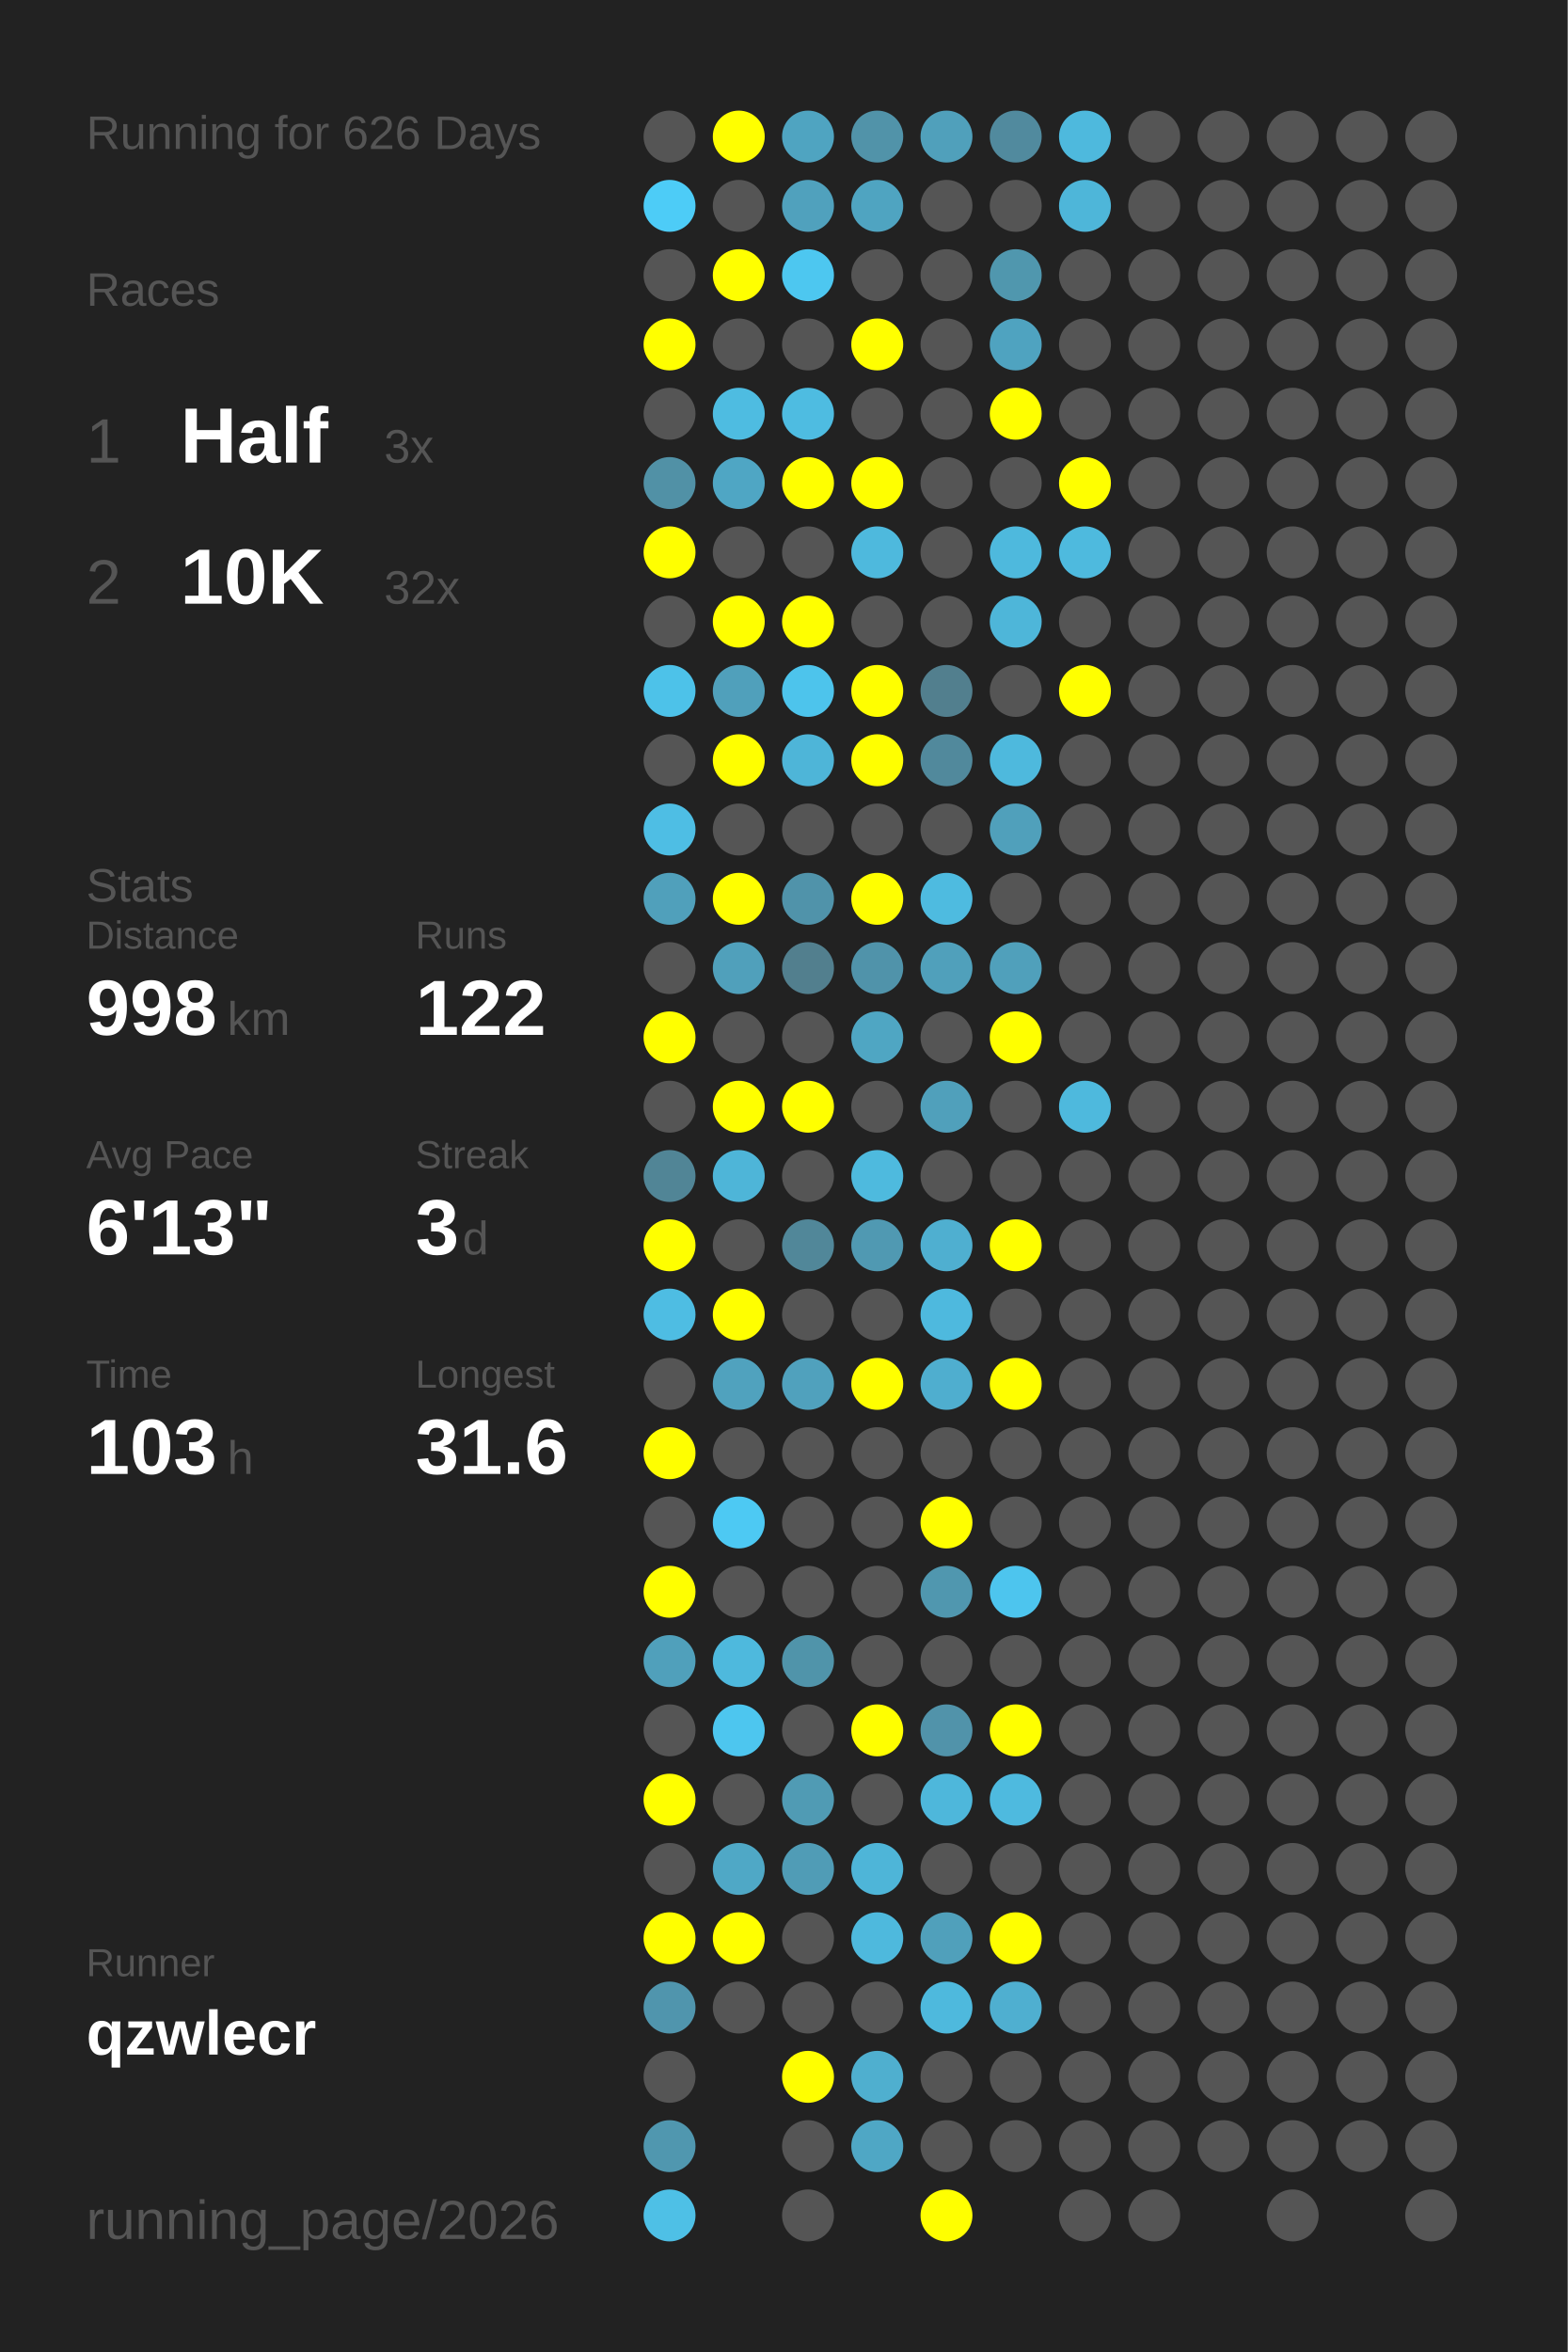
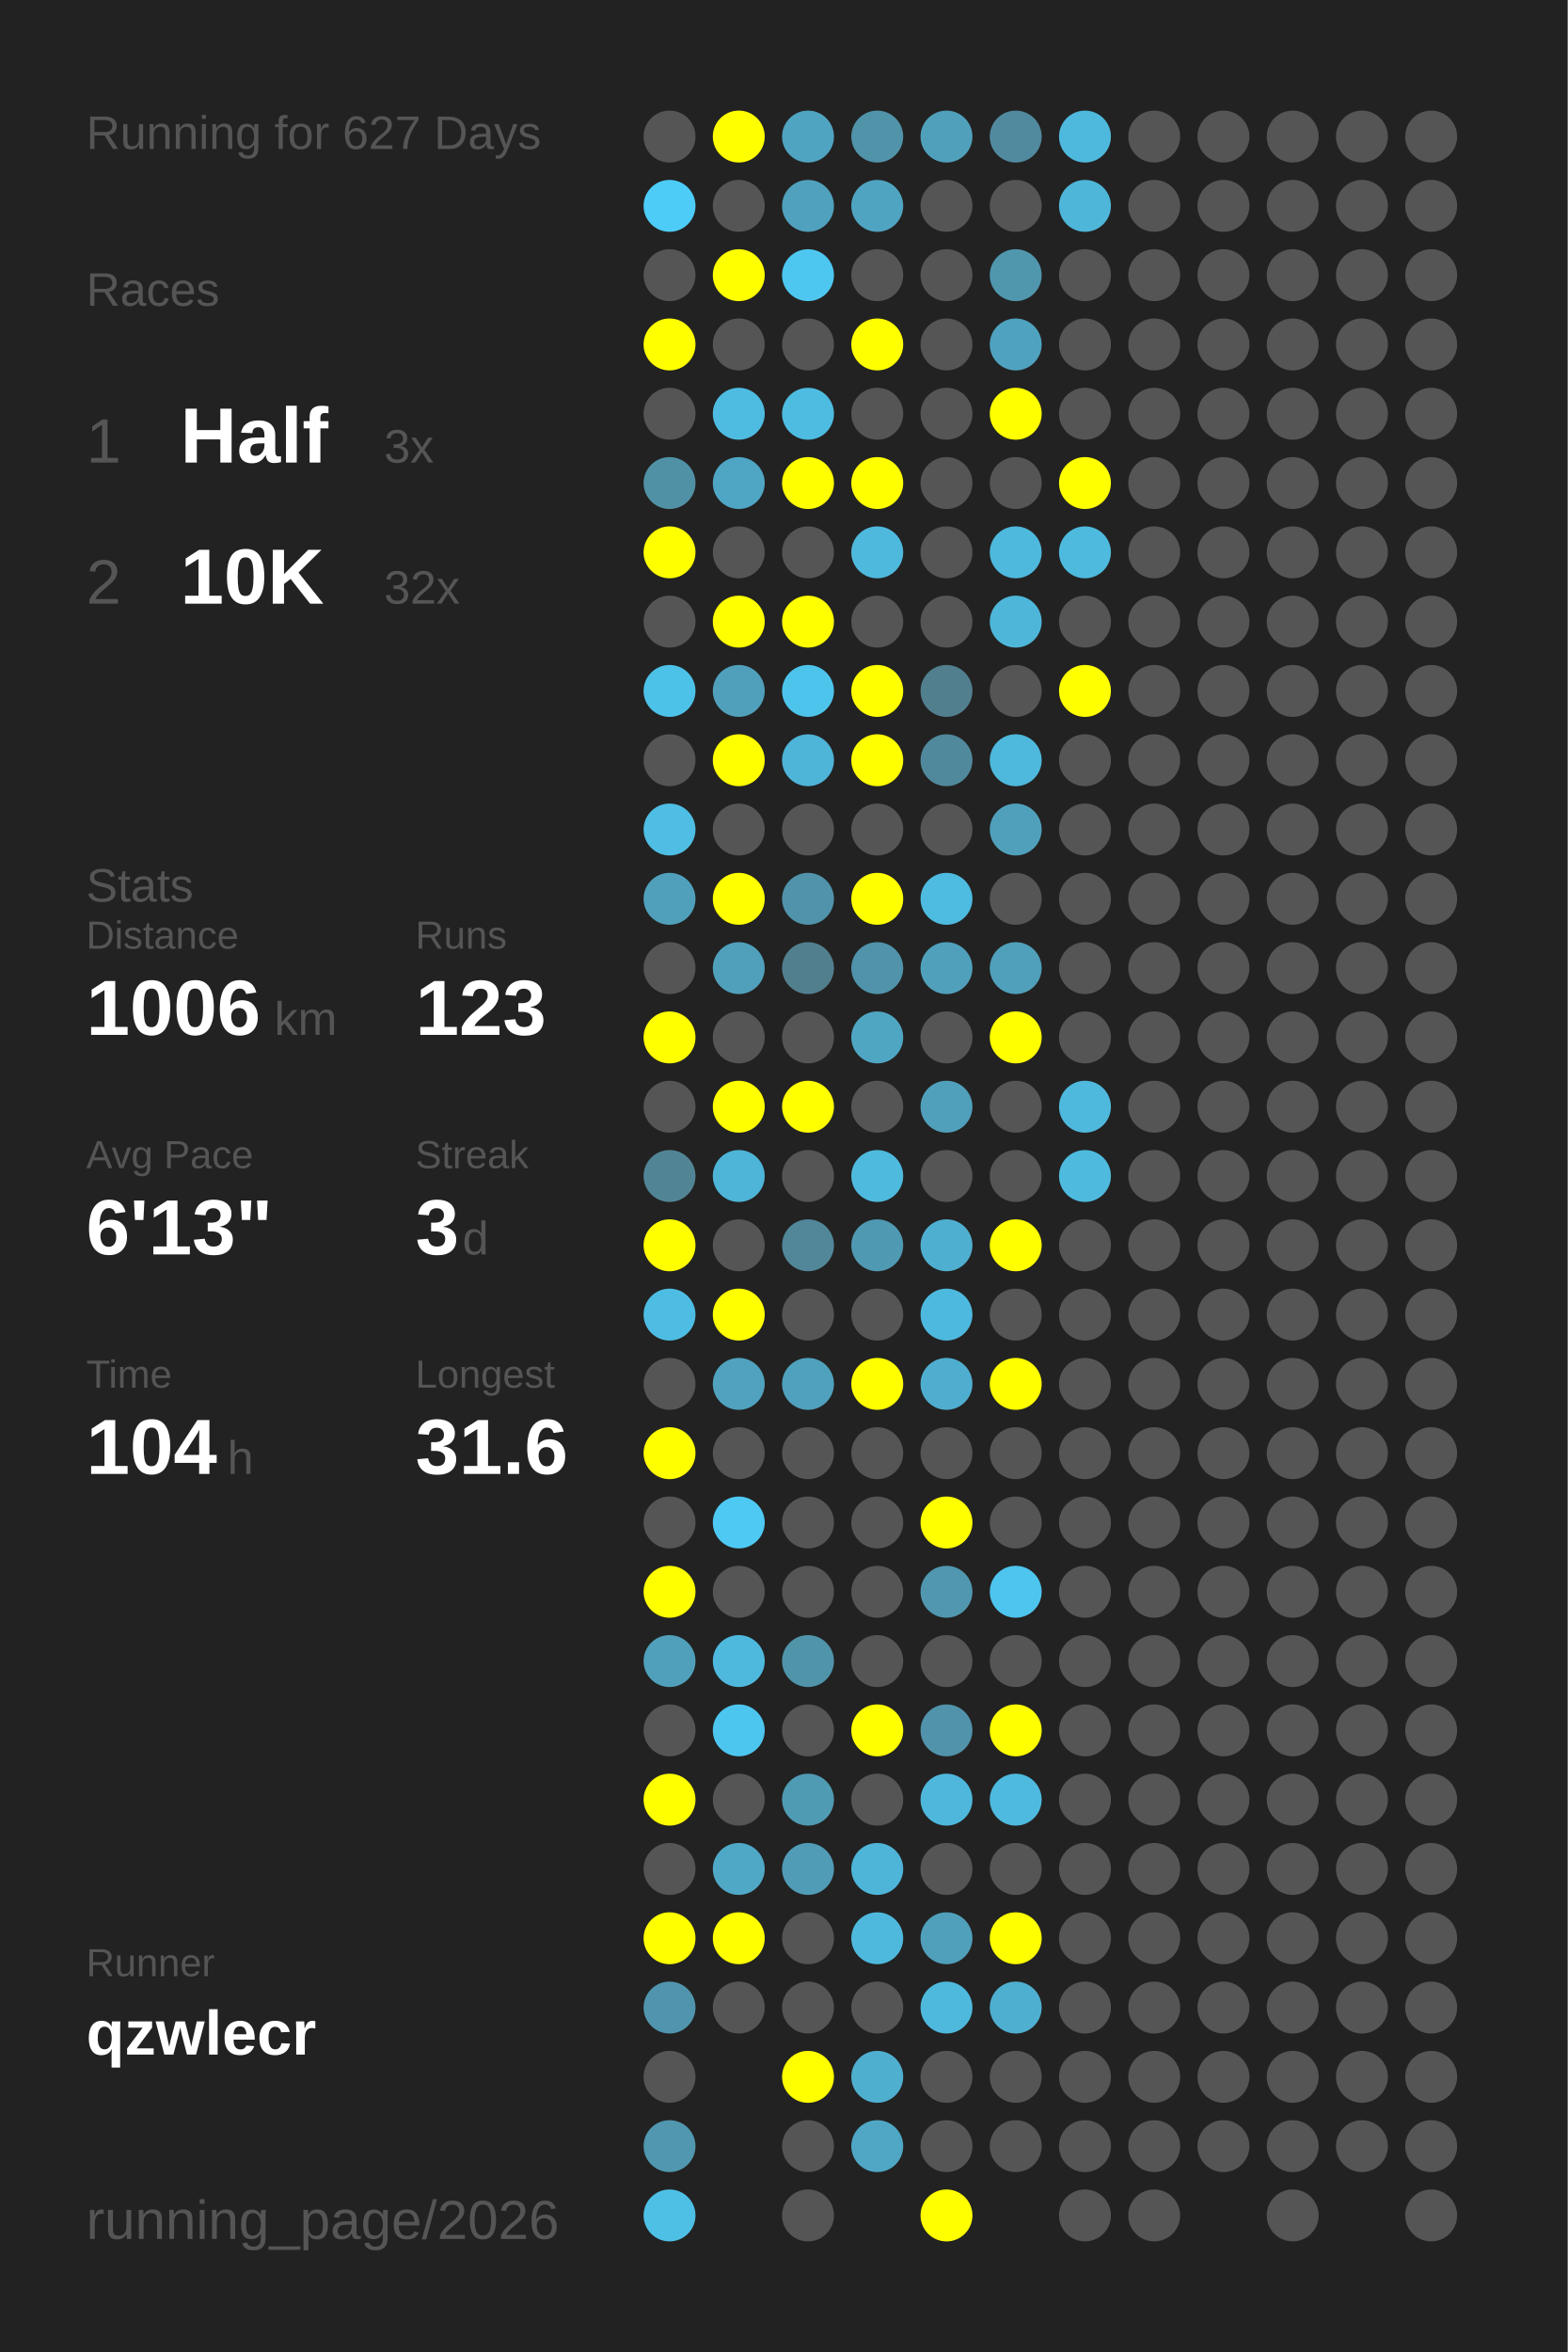
<svg xmlns="http://www.w3.org/2000/svg" baseProfile="full" height="300mm" version="1.1" viewBox="0,0,200,300" width="200mm">
  <defs />
  <rect fill="#222222" height="300" width="200" x="0" y="0" />
-   <text fill="#555555" style="font-size:6px; font-family:Arial;" x="11" y="19">Running for 626 Days</text>
+   <text fill="#555555" style="font-size:6px; font-family:Arial;" x="11" y="19">Running for 627 Days</text>
  <text fill="#555555" style="font-size:6px; font-family:Arial;" x="11" y="39">Races</text>
  <text fill="#555555" style="font-size:8px; font-family:Arial;" x="11" y="59">1</text>
  <text fill="#FFFFFF" style="font-size:10px; font-family:Arial; font-weight:bold;" x="23" y="59">Half</text>
  <text fill="#555555" style="font-size:6px; font-family:Arial;" x="49" y="59">3x</text>
  <text fill="#555555" style="font-size:8px; font-family:Arial;" x="11" y="77">2</text>
  <text fill="#FFFFFF" style="font-size:10px; font-family:Arial; font-weight:bold;" x="23" y="77">10K</text>
  <text fill="#555555" style="font-size:6px; font-family:Arial;" x="49" y="77">32x</text>
  <text fill="#555555" style="font-size:6px; font-family:Arial;" x="11" y="115">Stats</text>
  <text fill="#555555" style="font-size:5px; font-family:Arial;" x="11" y="121">Distance</text>
-   <text fill="#FFFFFF" style="font-size:10px; font-family:Arial; font-weight:bold;" x="11" y="132">998</text>
-   <text fill="#555555" style="font-size:6px; font-family:Arial;" x="29" y="132">km</text>
+   <text fill="#FFFFFF" style="font-size:10px; font-family:Arial; font-weight:bold;" x="11" y="132">1006</text>
+   <text fill="#555555" style="font-size:6px; font-family:Arial;" x="35" y="132">km</text>
  <text fill="#555555" style="font-size:5px; font-family:Arial;" x="53" y="121">Runs</text>
-   <text fill="#FFFFFF" style="font-size:10px; font-family:Arial; font-weight:bold;" x="53" y="132">122</text>
+   <text fill="#FFFFFF" style="font-size:10px; font-family:Arial; font-weight:bold;" x="53" y="132">123</text>
  <text fill="#555555" style="font-size:5px; font-family:Arial;" x="11" y="149">Avg Pace</text>
  <text fill="#FFFFFF" style="font-size:10px; font-family:Arial; font-weight:bold;" x="11" y="160">6'13"</text>
  <text fill="#555555" style="font-size:5px; font-family:Arial;" x="53" y="149">Streak</text>
  <text fill="#FFFFFF" style="font-size:10px; font-family:Arial; font-weight:bold;" x="53" y="160">3</text>
  <text fill="#555555" style="font-size:6px; font-family:Arial;" x="59" y="160">d</text>
  <text fill="#555555" style="font-size:5px; font-family:Arial;" x="11" y="177">Time</text>
-   <text fill="#FFFFFF" style="font-size:10px; font-family:Arial; font-weight:bold;" x="11" y="188">103</text>
+   <text fill="#FFFFFF" style="font-size:10px; font-family:Arial; font-weight:bold;" x="11" y="188">104</text>
  <text fill="#555555" style="font-size:6px; font-family:Arial;" x="29" y="188">h</text>
  <text fill="#555555" style="font-size:5px; font-family:Arial;" x="53" y="177">Longest</text>
  <text fill="#FFFFFF" style="font-size:10px; font-family:Arial; font-weight:bold;" x="53" y="188">31.6</text>
  <text fill="#555555" style="font-size:5px; font-family:Arial;" x="11" y="252.065">Runner</text>
  <text fill="#FFFFFF" style="font-size:8px; font-family:Arial; font-weight:bold;" x="11" y="262.065">qzwlecr</text>
  <text fill="#555555" style="font-size:7px; font-family:Arial;" x="11" y="285.581">running_page/2026</text>
  <circle cx="85.417" cy="17.419" fill="#555555" r="3.312" />
  <circle cx="85.417" cy="26.258" fill="#4dccf7" r="3.312" />
  <circle cx="85.417" cy="35.097" fill="#555555" r="3.312" />
  <circle cx="85.417" cy="43.935" fill="#FFFF00" r="3.312" />
  <circle cx="85.417" cy="52.774" fill="#555555" r="3.312" />
  <circle cx="85.417" cy="61.613" fill="#5191a6" r="3.312" />
  <circle cx="85.417" cy="70.452" fill="#FFFF00" r="3.312" />
  <circle cx="85.417" cy="79.29" fill="#555555" r="3.312" />
  <circle cx="85.417" cy="88.129" fill="#4dc2e9" r="3.312" />
  <circle cx="85.417" cy="96.968" fill="#555555" r="3.312" />
  <circle cx="85.417" cy="105.806" fill="#4ebee4" r="3.312" />
  <circle cx="85.417" cy="114.645" fill="#50a0bb" r="3.312" />
  <circle cx="85.417" cy="123.484" fill="#555555" r="3.312" />
  <circle cx="85.417" cy="132.323" fill="#FFFF00" r="3.312" />
  <circle cx="85.417" cy="141.161" fill="#555555" r="3.312" />
  <circle cx="85.417" cy="150" fill="#518596" r="3.312" />
  <circle cx="85.417" cy="158.839" fill="#FFFF00" r="3.312" />
  <circle cx="85.417" cy="167.677" fill="#4ebde3" r="3.312" />
  <circle cx="85.417" cy="176.516" fill="#555555" r="3.312" />
  <circle cx="85.417" cy="185.355" fill="#FFFF00" r="3.312" />
  <circle cx="85.417" cy="194.194" fill="#555555" r="3.312" />
  <circle cx="85.417" cy="203.032" fill="#FFFF00" r="3.312" />
  <circle cx="85.417" cy="211.871" fill="#50a0bb" r="3.312" />
  <circle cx="85.417" cy="220.71" fill="#555555" r="3.312" />
  <circle cx="85.417" cy="229.548" fill="#FFFF00" r="3.312" />
  <circle cx="85.417" cy="238.387" fill="#555555" r="3.312" />
  <circle cx="85.417" cy="247.226" fill="#FFFF00" r="3.312" />
  <circle cx="85.417" cy="256.065" fill="#5095ad" r="3.312" />
  <circle cx="85.417" cy="264.903" fill="#555555" r="3.312" />
  <circle cx="85.417" cy="273.742" fill="#5097af" r="3.312" />
  <circle cx="85.417" cy="282.581" fill="#4ec0e6" r="3.312" />
  <circle cx="94.25" cy="17.419" fill="#FFFF00" r="3.312" />
  <circle cx="94.25" cy="26.258" fill="#555555" r="3.312" />
  <circle cx="94.25" cy="35.097" fill="#FFFF00" r="3.312" />
  <circle cx="94.25" cy="43.935" fill="#555555" r="3.312" />
  <circle cx="94.25" cy="52.774" fill="#4ebce1" r="3.312" />
  <circle cx="94.25" cy="61.613" fill="#4fa6c4" r="3.312" />
  <circle cx="94.25" cy="70.452" fill="#555555" r="3.312" />
  <circle cx="94.25" cy="79.29" fill="#FFFF00" r="3.312" />
  <circle cx="94.25" cy="88.129" fill="#50a0bb" r="3.312" />
  <circle cx="94.25" cy="96.968" fill="#FFFF00" r="3.312" />
  <circle cx="94.25" cy="105.806" fill="#555555" r="3.312" />
  <circle cx="94.25" cy="114.645" fill="#FFFF00" r="3.312" />
  <circle cx="94.25" cy="123.484" fill="#50a0bb" r="3.312" />
  <circle cx="94.25" cy="132.323" fill="#555555" r="3.312" />
  <circle cx="94.25" cy="141.161" fill="#FFFF00" r="3.312" />
  <circle cx="94.25" cy="150" fill="#4eb5d8" r="3.312" />
  <circle cx="94.25" cy="158.839" fill="#555555" r="3.312" />
  <circle cx="94.25" cy="167.677" fill="#FFFF00" r="3.312" />
  <circle cx="94.25" cy="176.516" fill="#50a2be" r="3.312" />
  <circle cx="94.25" cy="185.355" fill="#555555" r="3.312" />
  <circle cx="94.25" cy="194.194" fill="#4dc9f3" r="3.312" />
  <circle cx="94.25" cy="203.032" fill="#555555" r="3.312" />
  <circle cx="94.25" cy="211.871" fill="#4eb9dd" r="3.312" />
  <circle cx="94.25" cy="220.71" fill="#4dc6ef" r="3.312" />
  <circle cx="94.25" cy="229.548" fill="#555555" r="3.312" />
  <circle cx="94.25" cy="238.387" fill="#4fa8c6" r="3.312" />
  <circle cx="94.25" cy="247.226" fill="#FFFF00" r="3.312" />
  <circle cx="94.25" cy="256.065" fill="#555555" r="3.312" />
  <circle cx="103.083" cy="17.419" fill="#4fa4c1" r="3.312" />
  <circle cx="103.083" cy="26.258" fill="#50a1bd" r="3.312" />
  <circle cx="103.083" cy="35.097" fill="#4dc7f0" r="3.312" />
  <circle cx="103.083" cy="43.935" fill="#555555" r="3.312" />
  <circle cx="103.083" cy="52.774" fill="#4ebce1" r="3.312" />
  <circle cx="103.083" cy="61.613" fill="#FFFF00" r="3.312" />
  <circle cx="103.083" cy="70.452" fill="#555555" r="3.312" />
  <circle cx="103.083" cy="79.29" fill="#FFFF00" r="3.312" />
  <circle cx="103.083" cy="88.129" fill="#4dc4ec" r="3.312" />
  <circle cx="103.083" cy="96.968" fill="#4eb5d8" r="3.312" />
  <circle cx="103.083" cy="105.806" fill="#555555" r="3.312" />
  <circle cx="103.083" cy="114.645" fill="#5093aa" r="3.312" />
  <circle cx="103.083" cy="123.484" fill="#527f8e" r="3.312" />
  <circle cx="103.083" cy="132.323" fill="#555555" r="3.312" />
  <circle cx="103.083" cy="141.161" fill="#FFFF00" r="3.312" />
  <circle cx="103.083" cy="150" fill="#555555" r="3.312" />
  <circle cx="103.083" cy="158.839" fill="#518799" r="3.312" />
  <circle cx="103.083" cy="167.677" fill="#555555" r="3.312" />
  <circle cx="103.083" cy="176.516" fill="#50a1bd" r="3.312" />
  <circle cx="103.083" cy="185.355" fill="#555555" r="3.312" />
  <circle cx="103.083" cy="194.194" fill="#555555" r="3.312" />
  <circle cx="103.083" cy="203.032" fill="#555555" r="3.312" />
  <circle cx="103.083" cy="211.871" fill="#5094aa" r="3.312" />
  <circle cx="103.083" cy="220.71" fill="#555555" r="3.312" />
  <circle cx="103.083" cy="229.548" fill="#509bb4" r="3.312" />
  <circle cx="103.083" cy="238.387" fill="#509cb6" r="3.312" />
  <circle cx="103.083" cy="247.226" fill="#555555" r="3.312" />
  <circle cx="103.083" cy="256.065" fill="#555555" r="3.312" />
  <circle cx="103.083" cy="264.903" fill="#FFFF00" r="3.312" />
  <circle cx="103.083" cy="273.742" fill="#555555" r="3.312" />
  <circle cx="103.083" cy="282.581" fill="#555555" r="3.312" />
  <circle cx="111.917" cy="17.419" fill="#5193a9" r="3.312" />
  <circle cx="111.917" cy="26.258" fill="#4fa4c1" r="3.312" />
  <circle cx="111.917" cy="35.097" fill="#555555" r="3.312" />
  <circle cx="111.917" cy="43.935" fill="#FFFF00" r="3.312" />
  <circle cx="111.917" cy="52.774" fill="#555555" r="3.312" />
  <circle cx="111.917" cy="61.613" fill="#FFFF00" r="3.312" />
  <circle cx="111.917" cy="70.452" fill="#4eb9dd" r="3.312" />
  <circle cx="111.917" cy="79.29" fill="#555555" r="3.312" />
  <circle cx="111.917" cy="88.129" fill="#FFFF00" r="3.312" />
  <circle cx="111.917" cy="96.968" fill="#FFFF00" r="3.312" />
  <circle cx="111.917" cy="105.806" fill="#555555" r="3.312" />
  <circle cx="111.917" cy="114.645" fill="#FFFF00" r="3.312" />
  <circle cx="111.917" cy="123.484" fill="#5093aa" r="3.312" />
  <circle cx="111.917" cy="132.323" fill="#4fa6c3" r="3.312" />
  <circle cx="111.917" cy="141.161" fill="#555555" r="3.312" />
  <circle cx="111.917" cy="150" fill="#4ebade" r="3.312" />
  <circle cx="111.917" cy="158.839" fill="#5099b2" r="3.312" />
  <circle cx="111.917" cy="167.677" fill="#555555" r="3.312" />
  <circle cx="111.917" cy="176.516" fill="#FFFF00" r="3.312" />
  <circle cx="111.917" cy="185.355" fill="#555555" r="3.312" />
  <circle cx="111.917" cy="194.194" fill="#555555" r="3.312" />
  <circle cx="111.917" cy="203.032" fill="#555555" r="3.312" />
  <circle cx="111.917" cy="211.871" fill="#555555" r="3.312" />
  <circle cx="111.917" cy="220.71" fill="#FFFF00" r="3.312" />
  <circle cx="111.917" cy="229.548" fill="#555555" r="3.312" />
  <circle cx="111.917" cy="238.387" fill="#4eb5d8" r="3.312" />
  <circle cx="111.917" cy="247.226" fill="#4eb9dd" r="3.312" />
  <circle cx="111.917" cy="256.065" fill="#555555" r="3.312" />
  <circle cx="111.917" cy="264.903" fill="#4fafcf" r="3.312" />
  <circle cx="111.917" cy="273.742" fill="#4fa7c5" r="3.312" />
  <circle cx="120.75" cy="17.419" fill="#50a0bb" r="3.312" />
  <circle cx="120.75" cy="26.258" fill="#555555" r="3.312" />
  <circle cx="120.75" cy="35.097" fill="#555555" r="3.312" />
  <circle cx="120.75" cy="43.935" fill="#555555" r="3.312" />
  <circle cx="120.75" cy="52.774" fill="#555555" r="3.312" />
  <circle cx="120.75" cy="61.613" fill="#555555" r="3.312" />
  <circle cx="120.75" cy="70.452" fill="#555555" r="3.312" />
  <circle cx="120.75" cy="79.29" fill="#555555" r="3.312" />
  <circle cx="120.75" cy="88.129" fill="#527f8e" r="3.312" />
  <circle cx="120.75" cy="96.968" fill="#51899c" r="3.312" />
  <circle cx="120.75" cy="105.806" fill="#555555" r="3.312" />
  <circle cx="120.75" cy="114.645" fill="#4ebbe0" r="3.312" />
  <circle cx="120.75" cy="123.484" fill="#50a0bb" r="3.312" />
  <circle cx="120.75" cy="132.323" fill="#555555" r="3.312" />
  <circle cx="120.75" cy="141.161" fill="#50a0bb" r="3.312" />
  <circle cx="120.75" cy="150" fill="#555555" r="3.312" />
  <circle cx="120.75" cy="158.839" fill="#4fafd0" r="3.312" />
  <circle cx="120.75" cy="167.677" fill="#4eb9de" r="3.312" />
  <circle cx="120.75" cy="176.516" fill="#4faecf" r="3.312" />
  <circle cx="120.75" cy="185.355" fill="#555555" r="3.312" />
  <circle cx="120.75" cy="194.194" fill="#FFFF00" r="3.312" />
  <circle cx="120.75" cy="203.032" fill="#5097af" r="3.312" />
  <circle cx="120.75" cy="211.871" fill="#555555" r="3.312" />
  <circle cx="120.75" cy="220.71" fill="#5193aa" r="3.312" />
  <circle cx="120.75" cy="229.548" fill="#4eb7db" r="3.312" />
  <circle cx="120.75" cy="238.387" fill="#555555" r="3.312" />
  <circle cx="120.75" cy="247.226" fill="#50a0bb" r="3.312" />
  <circle cx="120.75" cy="256.065" fill="#4eb9dd" r="3.312" />
  <circle cx="120.75" cy="264.903" fill="#555555" r="3.312" />
  <circle cx="120.75" cy="273.742" fill="#555555" r="3.312" />
  <circle cx="120.75" cy="282.581" fill="#FFFF00" r="3.312" />
  <circle cx="129.583" cy="17.419" fill="#518a9e" r="3.312" />
  <circle cx="129.583" cy="26.258" fill="#555555" r="3.312" />
  <circle cx="129.583" cy="35.097" fill="#5097ae" r="3.312" />
  <circle cx="129.583" cy="43.935" fill="#4fa3c0" r="3.312" />
  <circle cx="129.583" cy="52.774" fill="#FFFF00" r="3.312" />
  <circle cx="129.583" cy="61.613" fill="#555555" r="3.312" />
  <circle cx="129.583" cy="70.452" fill="#4eb9dd" r="3.312" />
  <circle cx="129.583" cy="79.29" fill="#4eb6d9" r="3.312" />
  <circle cx="129.583" cy="88.129" fill="#555555" r="3.312" />
  <circle cx="129.583" cy="96.968" fill="#4eb9dd" r="3.312" />
  <circle cx="129.583" cy="105.806" fill="#50a0bb" r="3.312" />
  <circle cx="129.583" cy="114.645" fill="#555555" r="3.312" />
  <circle cx="129.583" cy="123.484" fill="#50a0bb" r="3.312" />
  <circle cx="129.583" cy="132.323" fill="#FFFF00" r="3.312" />
  <circle cx="129.583" cy="141.161" fill="#555555" r="3.312" />
  <circle cx="129.583" cy="150" fill="#555555" r="3.312" />
  <circle cx="129.583" cy="158.839" fill="#FFFF00" r="3.312" />
  <circle cx="129.583" cy="167.677" fill="#555555" r="3.312" />
  <circle cx="129.583" cy="176.516" fill="#FFFF00" r="3.312" />
  <circle cx="129.583" cy="185.355" fill="#555555" r="3.312" />
  <circle cx="129.583" cy="194.194" fill="#555555" r="3.312" />
  <circle cx="129.583" cy="203.032" fill="#4dc5ee" r="3.312" />
  <circle cx="129.583" cy="211.871" fill="#555555" r="3.312" />
  <circle cx="129.583" cy="220.71" fill="#FFFF00" r="3.312" />
  <circle cx="129.583" cy="229.548" fill="#4ebadf" r="3.312" />
  <circle cx="129.583" cy="238.387" fill="#555555" r="3.312" />
  <circle cx="129.583" cy="247.226" fill="#FFFF00" r="3.312" />
  <circle cx="129.583" cy="256.065" fill="#4fafd0" r="3.312" />
  <circle cx="129.583" cy="264.903" fill="#555555" r="3.312" />
  <circle cx="129.583" cy="273.742" fill="#555555" r="3.312" />
  <circle cx="138.417" cy="17.419" fill="#4eb9dd" r="3.312" />
  <circle cx="138.417" cy="26.258" fill="#4eb6d9" r="3.312" />
  <circle cx="138.417" cy="35.097" fill="#555555" r="3.312" />
  <circle cx="138.417" cy="43.935" fill="#555555" r="3.312" />
  <circle cx="138.417" cy="52.774" fill="#555555" r="3.312" />
  <circle cx="138.417" cy="61.613" fill="#FFFF00" r="3.312" />
  <circle cx="138.417" cy="70.452" fill="#4ebade" r="3.312" />
  <circle cx="138.417" cy="79.29" fill="#555555" r="3.312" />
  <circle cx="138.417" cy="88.129" fill="#FFFF00" r="3.312" />
  <circle cx="138.417" cy="96.968" fill="#555555" r="3.312" />
  <circle cx="138.417" cy="105.806" fill="#555555" r="3.312" />
  <circle cx="138.417" cy="114.645" fill="#555555" r="3.312" />
  <circle cx="138.417" cy="123.484" fill="#555555" r="3.312" />
  <circle cx="138.417" cy="132.323" fill="#555555" r="3.312" />
  <circle cx="138.417" cy="141.161" fill="#4eb9dd" r="3.312" />
-   <circle cx="138.417" cy="150" fill="#555555" r="3.312" />
+   <circle cx="138.417" cy="150" fill="#4ebade" r="3.312" />
  <circle cx="138.417" cy="158.839" fill="#555555" r="3.312" />
  <circle cx="138.417" cy="167.677" fill="#555555" r="3.312" />
  <circle cx="138.417" cy="176.516" fill="#555555" r="3.312" />
  <circle cx="138.417" cy="185.355" fill="#555555" r="3.312" />
  <circle cx="138.417" cy="194.194" fill="#555555" r="3.312" />
  <circle cx="138.417" cy="203.032" fill="#555555" r="3.312" />
  <circle cx="138.417" cy="211.871" fill="#555555" r="3.312" />
  <circle cx="138.417" cy="220.71" fill="#555555" r="3.312" />
  <circle cx="138.417" cy="229.548" fill="#555555" r="3.312" />
  <circle cx="138.417" cy="238.387" fill="#555555" r="3.312" />
  <circle cx="138.417" cy="247.226" fill="#555555" r="3.312" />
  <circle cx="138.417" cy="256.065" fill="#555555" r="3.312" />
  <circle cx="138.417" cy="264.903" fill="#555555" r="3.312" />
  <circle cx="138.417" cy="273.742" fill="#555555" r="3.312" />
  <circle cx="138.417" cy="282.581" fill="#555555" r="3.312" />
  <circle cx="147.25" cy="17.419" fill="#555555" r="3.312" />
  <circle cx="147.25" cy="26.258" fill="#555555" r="3.312" />
  <circle cx="147.25" cy="35.097" fill="#555555" r="3.312" />
  <circle cx="147.25" cy="43.935" fill="#555555" r="3.312" />
  <circle cx="147.25" cy="52.774" fill="#555555" r="3.312" />
  <circle cx="147.25" cy="61.613" fill="#555555" r="3.312" />
  <circle cx="147.25" cy="70.452" fill="#555555" r="3.312" />
  <circle cx="147.25" cy="79.29" fill="#555555" r="3.312" />
  <circle cx="147.25" cy="88.129" fill="#555555" r="3.312" />
  <circle cx="147.25" cy="96.968" fill="#555555" r="3.312" />
  <circle cx="147.25" cy="105.806" fill="#555555" r="3.312" />
  <circle cx="147.25" cy="114.645" fill="#555555" r="3.312" />
  <circle cx="147.25" cy="123.484" fill="#555555" r="3.312" />
  <circle cx="147.25" cy="132.323" fill="#555555" r="3.312" />
  <circle cx="147.25" cy="141.161" fill="#555555" r="3.312" />
  <circle cx="147.25" cy="150" fill="#555555" r="3.312" />
  <circle cx="147.25" cy="158.839" fill="#555555" r="3.312" />
  <circle cx="147.25" cy="167.677" fill="#555555" r="3.312" />
  <circle cx="147.25" cy="176.516" fill="#555555" r="3.312" />
  <circle cx="147.25" cy="185.355" fill="#555555" r="3.312" />
  <circle cx="147.25" cy="194.194" fill="#555555" r="3.312" />
  <circle cx="147.25" cy="203.032" fill="#555555" r="3.312" />
  <circle cx="147.25" cy="211.871" fill="#555555" r="3.312" />
  <circle cx="147.25" cy="220.71" fill="#555555" r="3.312" />
  <circle cx="147.25" cy="229.548" fill="#555555" r="3.312" />
  <circle cx="147.25" cy="238.387" fill="#555555" r="3.312" />
  <circle cx="147.25" cy="247.226" fill="#555555" r="3.312" />
  <circle cx="147.25" cy="256.065" fill="#555555" r="3.312" />
  <circle cx="147.25" cy="264.903" fill="#555555" r="3.312" />
  <circle cx="147.25" cy="273.742" fill="#555555" r="3.312" />
  <circle cx="147.25" cy="282.581" fill="#555555" r="3.312" />
  <circle cx="156.083" cy="17.419" fill="#555555" r="3.312" />
  <circle cx="156.083" cy="26.258" fill="#555555" r="3.312" />
  <circle cx="156.083" cy="35.097" fill="#555555" r="3.312" />
  <circle cx="156.083" cy="43.935" fill="#555555" r="3.312" />
  <circle cx="156.083" cy="52.774" fill="#555555" r="3.312" />
  <circle cx="156.083" cy="61.613" fill="#555555" r="3.312" />
  <circle cx="156.083" cy="70.452" fill="#555555" r="3.312" />
  <circle cx="156.083" cy="79.29" fill="#555555" r="3.312" />
  <circle cx="156.083" cy="88.129" fill="#555555" r="3.312" />
  <circle cx="156.083" cy="96.968" fill="#555555" r="3.312" />
  <circle cx="156.083" cy="105.806" fill="#555555" r="3.312" />
  <circle cx="156.083" cy="114.645" fill="#555555" r="3.312" />
  <circle cx="156.083" cy="123.484" fill="#555555" r="3.312" />
  <circle cx="156.083" cy="132.323" fill="#555555" r="3.312" />
  <circle cx="156.083" cy="141.161" fill="#555555" r="3.312" />
  <circle cx="156.083" cy="150" fill="#555555" r="3.312" />
  <circle cx="156.083" cy="158.839" fill="#555555" r="3.312" />
  <circle cx="156.083" cy="167.677" fill="#555555" r="3.312" />
  <circle cx="156.083" cy="176.516" fill="#555555" r="3.312" />
  <circle cx="156.083" cy="185.355" fill="#555555" r="3.312" />
  <circle cx="156.083" cy="194.194" fill="#555555" r="3.312" />
  <circle cx="156.083" cy="203.032" fill="#555555" r="3.312" />
  <circle cx="156.083" cy="211.871" fill="#555555" r="3.312" />
  <circle cx="156.083" cy="220.71" fill="#555555" r="3.312" />
  <circle cx="156.083" cy="229.548" fill="#555555" r="3.312" />
  <circle cx="156.083" cy="238.387" fill="#555555" r="3.312" />
  <circle cx="156.083" cy="247.226" fill="#555555" r="3.312" />
  <circle cx="156.083" cy="256.065" fill="#555555" r="3.312" />
  <circle cx="156.083" cy="264.903" fill="#555555" r="3.312" />
  <circle cx="156.083" cy="273.742" fill="#555555" r="3.312" />
  <circle cx="164.917" cy="17.419" fill="#555555" r="3.312" />
  <circle cx="164.917" cy="26.258" fill="#555555" r="3.312" />
  <circle cx="164.917" cy="35.097" fill="#555555" r="3.312" />
  <circle cx="164.917" cy="43.935" fill="#555555" r="3.312" />
  <circle cx="164.917" cy="52.774" fill="#555555" r="3.312" />
  <circle cx="164.917" cy="61.613" fill="#555555" r="3.312" />
  <circle cx="164.917" cy="70.452" fill="#555555" r="3.312" />
  <circle cx="164.917" cy="79.29" fill="#555555" r="3.312" />
  <circle cx="164.917" cy="88.129" fill="#555555" r="3.312" />
  <circle cx="164.917" cy="96.968" fill="#555555" r="3.312" />
  <circle cx="164.917" cy="105.806" fill="#555555" r="3.312" />
  <circle cx="164.917" cy="114.645" fill="#555555" r="3.312" />
  <circle cx="164.917" cy="123.484" fill="#555555" r="3.312" />
  <circle cx="164.917" cy="132.323" fill="#555555" r="3.312" />
  <circle cx="164.917" cy="141.161" fill="#555555" r="3.312" />
  <circle cx="164.917" cy="150" fill="#555555" r="3.312" />
  <circle cx="164.917" cy="158.839" fill="#555555" r="3.312" />
  <circle cx="164.917" cy="167.677" fill="#555555" r="3.312" />
  <circle cx="164.917" cy="176.516" fill="#555555" r="3.312" />
  <circle cx="164.917" cy="185.355" fill="#555555" r="3.312" />
  <circle cx="164.917" cy="194.194" fill="#555555" r="3.312" />
  <circle cx="164.917" cy="203.032" fill="#555555" r="3.312" />
  <circle cx="164.917" cy="211.871" fill="#555555" r="3.312" />
  <circle cx="164.917" cy="220.71" fill="#555555" r="3.312" />
  <circle cx="164.917" cy="229.548" fill="#555555" r="3.312" />
  <circle cx="164.917" cy="238.387" fill="#555555" r="3.312" />
  <circle cx="164.917" cy="247.226" fill="#555555" r="3.312" />
  <circle cx="164.917" cy="256.065" fill="#555555" r="3.312" />
  <circle cx="164.917" cy="264.903" fill="#555555" r="3.312" />
  <circle cx="164.917" cy="273.742" fill="#555555" r="3.312" />
  <circle cx="164.917" cy="282.581" fill="#555555" r="3.312" />
  <circle cx="173.75" cy="17.419" fill="#555555" r="3.312" />
  <circle cx="173.75" cy="26.258" fill="#555555" r="3.312" />
  <circle cx="173.75" cy="35.097" fill="#555555" r="3.312" />
  <circle cx="173.75" cy="43.935" fill="#555555" r="3.312" />
  <circle cx="173.75" cy="52.774" fill="#555555" r="3.312" />
  <circle cx="173.75" cy="61.613" fill="#555555" r="3.312" />
  <circle cx="173.75" cy="70.452" fill="#555555" r="3.312" />
  <circle cx="173.75" cy="79.29" fill="#555555" r="3.312" />
  <circle cx="173.75" cy="88.129" fill="#555555" r="3.312" />
  <circle cx="173.75" cy="96.968" fill="#555555" r="3.312" />
  <circle cx="173.75" cy="105.806" fill="#555555" r="3.312" />
  <circle cx="173.75" cy="114.645" fill="#555555" r="3.312" />
  <circle cx="173.75" cy="123.484" fill="#555555" r="3.312" />
  <circle cx="173.75" cy="132.323" fill="#555555" r="3.312" />
  <circle cx="173.75" cy="141.161" fill="#555555" r="3.312" />
  <circle cx="173.75" cy="150" fill="#555555" r="3.312" />
  <circle cx="173.75" cy="158.839" fill="#555555" r="3.312" />
  <circle cx="173.75" cy="167.677" fill="#555555" r="3.312" />
  <circle cx="173.75" cy="176.516" fill="#555555" r="3.312" />
  <circle cx="173.75" cy="185.355" fill="#555555" r="3.312" />
  <circle cx="173.75" cy="194.194" fill="#555555" r="3.312" />
  <circle cx="173.75" cy="203.032" fill="#555555" r="3.312" />
  <circle cx="173.75" cy="211.871" fill="#555555" r="3.312" />
  <circle cx="173.75" cy="220.71" fill="#555555" r="3.312" />
  <circle cx="173.75" cy="229.548" fill="#555555" r="3.312" />
  <circle cx="173.75" cy="238.387" fill="#555555" r="3.312" />
  <circle cx="173.75" cy="247.226" fill="#555555" r="3.312" />
  <circle cx="173.75" cy="256.065" fill="#555555" r="3.312" />
  <circle cx="173.75" cy="264.903" fill="#555555" r="3.312" />
  <circle cx="173.75" cy="273.742" fill="#555555" r="3.312" />
  <circle cx="182.583" cy="17.419" fill="#555555" r="3.312" />
  <circle cx="182.583" cy="26.258" fill="#555555" r="3.312" />
  <circle cx="182.583" cy="35.097" fill="#555555" r="3.312" />
  <circle cx="182.583" cy="43.935" fill="#555555" r="3.312" />
  <circle cx="182.583" cy="52.774" fill="#555555" r="3.312" />
  <circle cx="182.583" cy="61.613" fill="#555555" r="3.312" />
  <circle cx="182.583" cy="70.452" fill="#555555" r="3.312" />
  <circle cx="182.583" cy="79.29" fill="#555555" r="3.312" />
  <circle cx="182.583" cy="88.129" fill="#555555" r="3.312" />
  <circle cx="182.583" cy="96.968" fill="#555555" r="3.312" />
  <circle cx="182.583" cy="105.806" fill="#555555" r="3.312" />
  <circle cx="182.583" cy="114.645" fill="#555555" r="3.312" />
  <circle cx="182.583" cy="123.484" fill="#555555" r="3.312" />
  <circle cx="182.583" cy="132.323" fill="#555555" r="3.312" />
  <circle cx="182.583" cy="141.161" fill="#555555" r="3.312" />
  <circle cx="182.583" cy="150" fill="#555555" r="3.312" />
  <circle cx="182.583" cy="158.839" fill="#555555" r="3.312" />
  <circle cx="182.583" cy="167.677" fill="#555555" r="3.312" />
  <circle cx="182.583" cy="176.516" fill="#555555" r="3.312" />
  <circle cx="182.583" cy="185.355" fill="#555555" r="3.312" />
  <circle cx="182.583" cy="194.194" fill="#555555" r="3.312" />
  <circle cx="182.583" cy="203.032" fill="#555555" r="3.312" />
  <circle cx="182.583" cy="211.871" fill="#555555" r="3.312" />
  <circle cx="182.583" cy="220.71" fill="#555555" r="3.312" />
  <circle cx="182.583" cy="229.548" fill="#555555" r="3.312" />
  <circle cx="182.583" cy="238.387" fill="#555555" r="3.312" />
  <circle cx="182.583" cy="247.226" fill="#555555" r="3.312" />
  <circle cx="182.583" cy="256.065" fill="#555555" r="3.312" />
  <circle cx="182.583" cy="264.903" fill="#555555" r="3.312" />
  <circle cx="182.583" cy="273.742" fill="#555555" r="3.312" />
  <circle cx="182.583" cy="282.581" fill="#555555" r="3.312" />
</svg>
